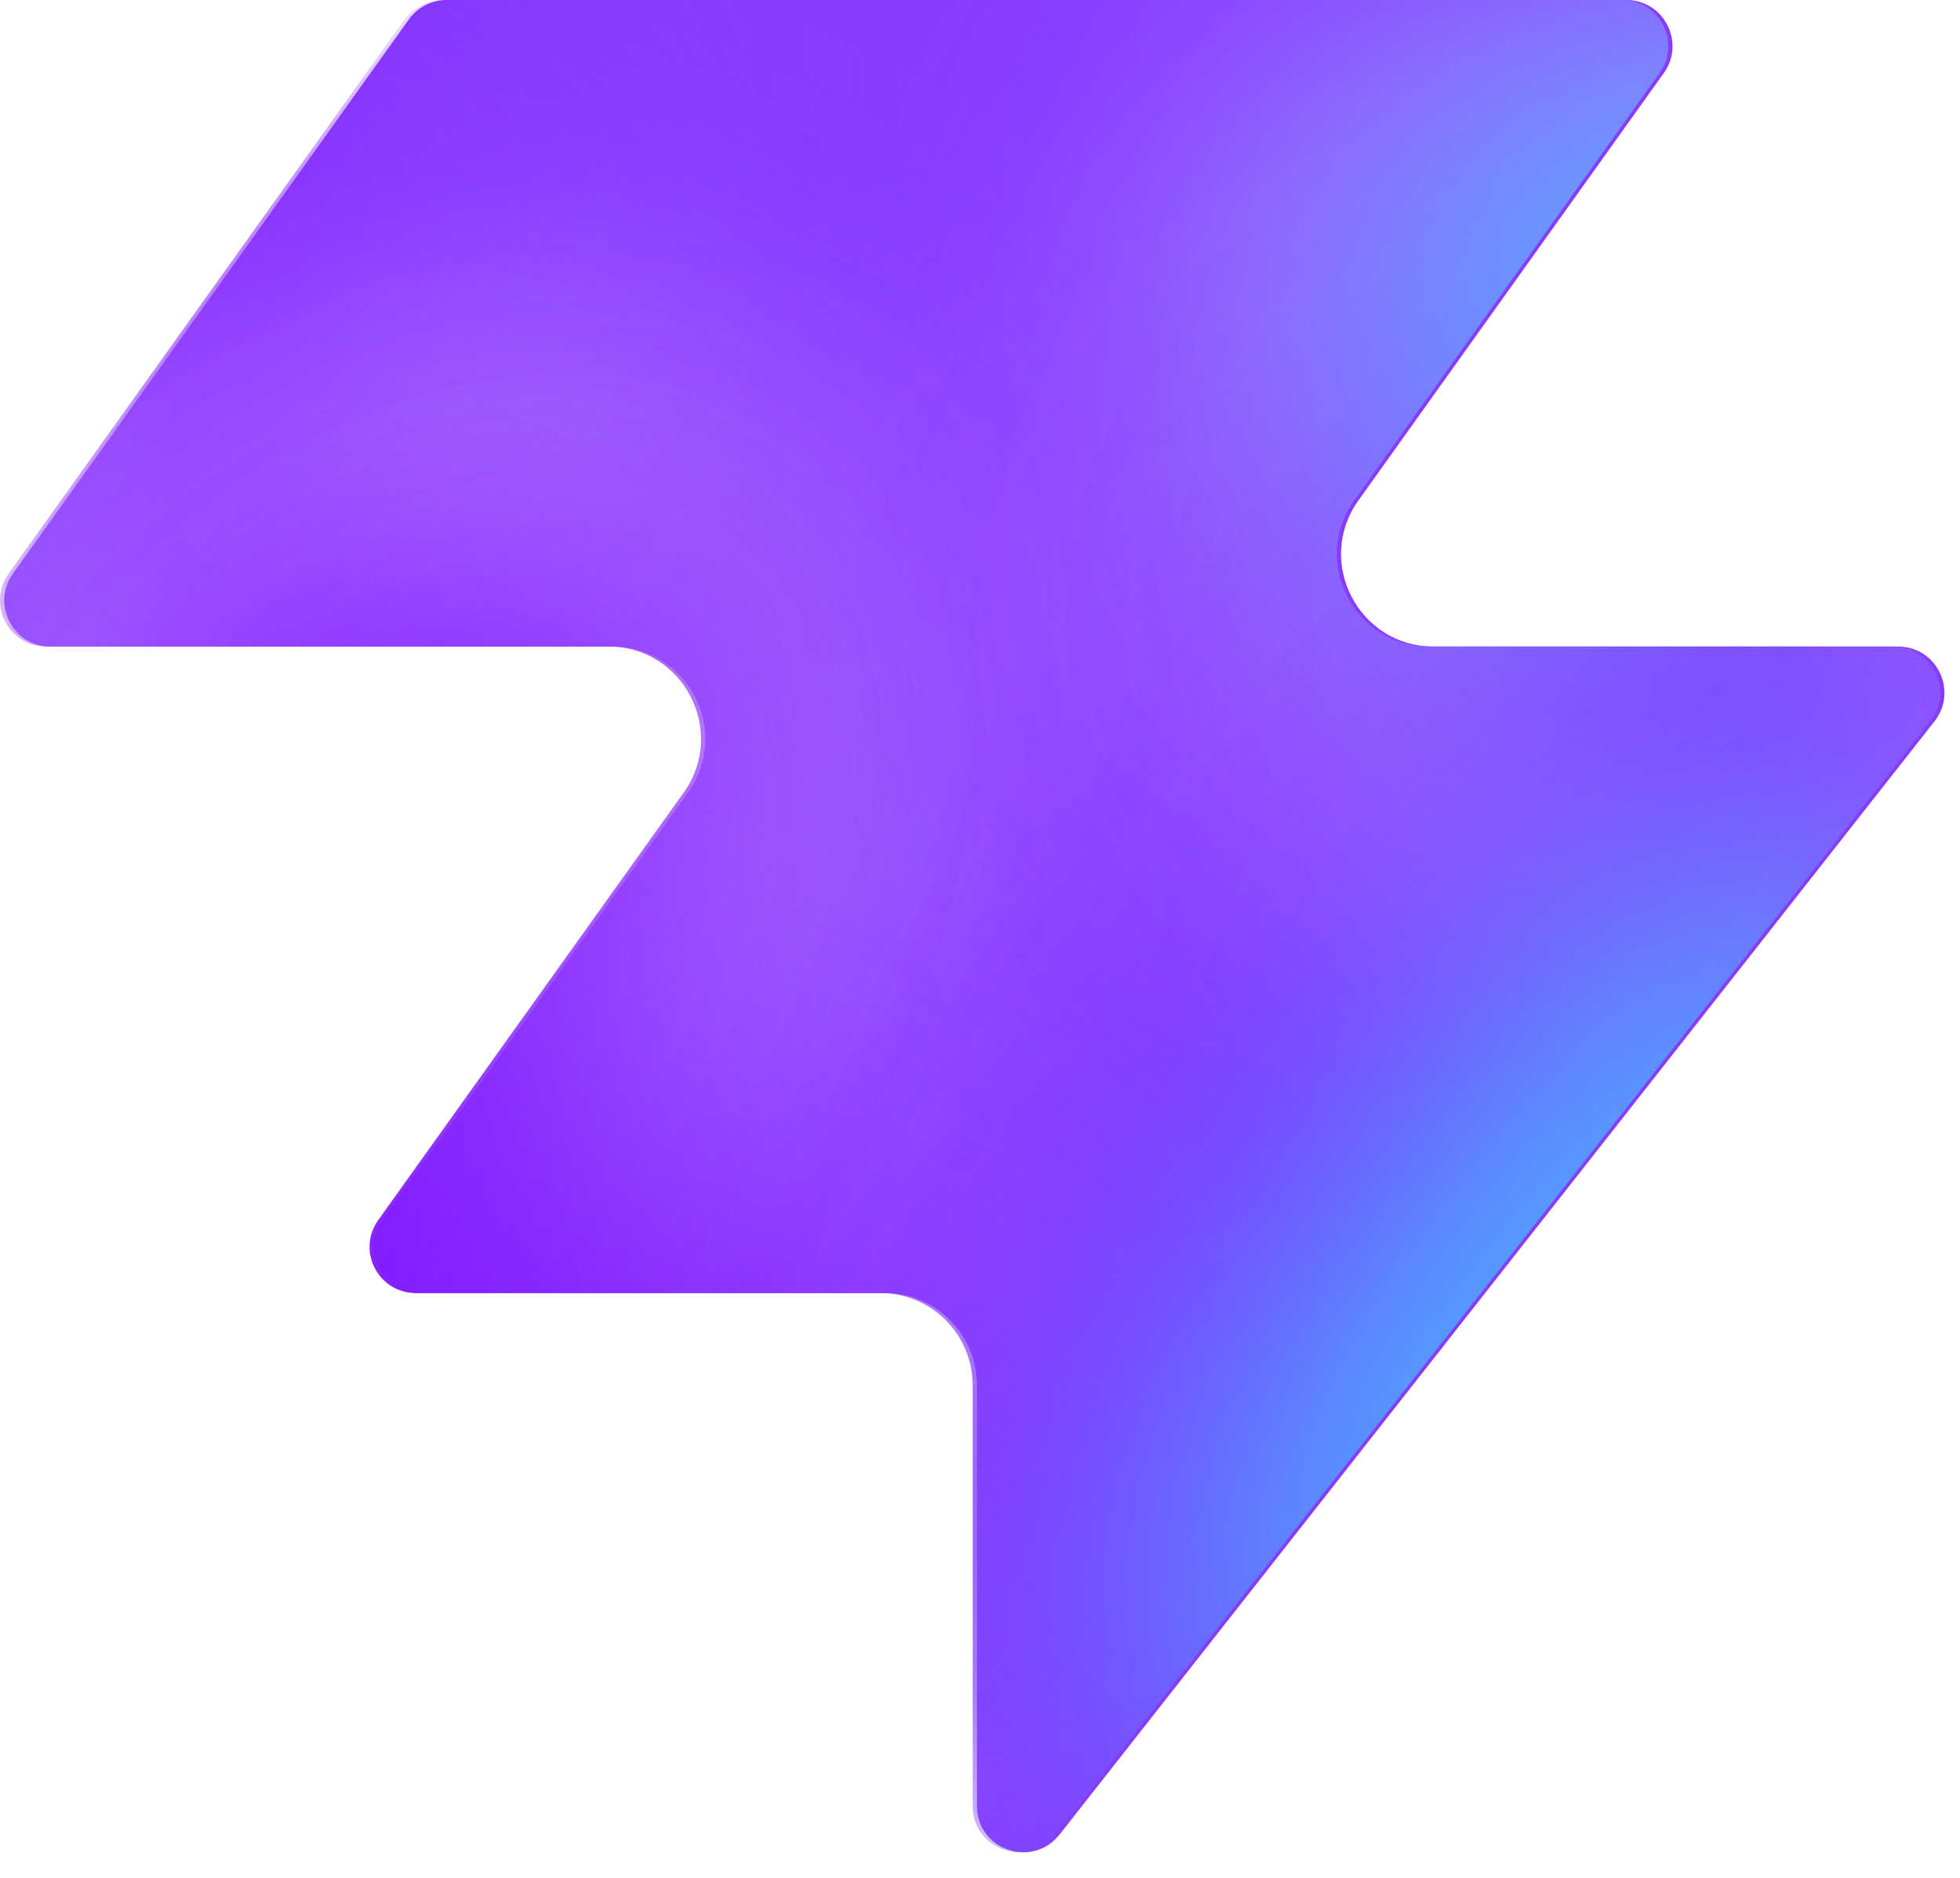
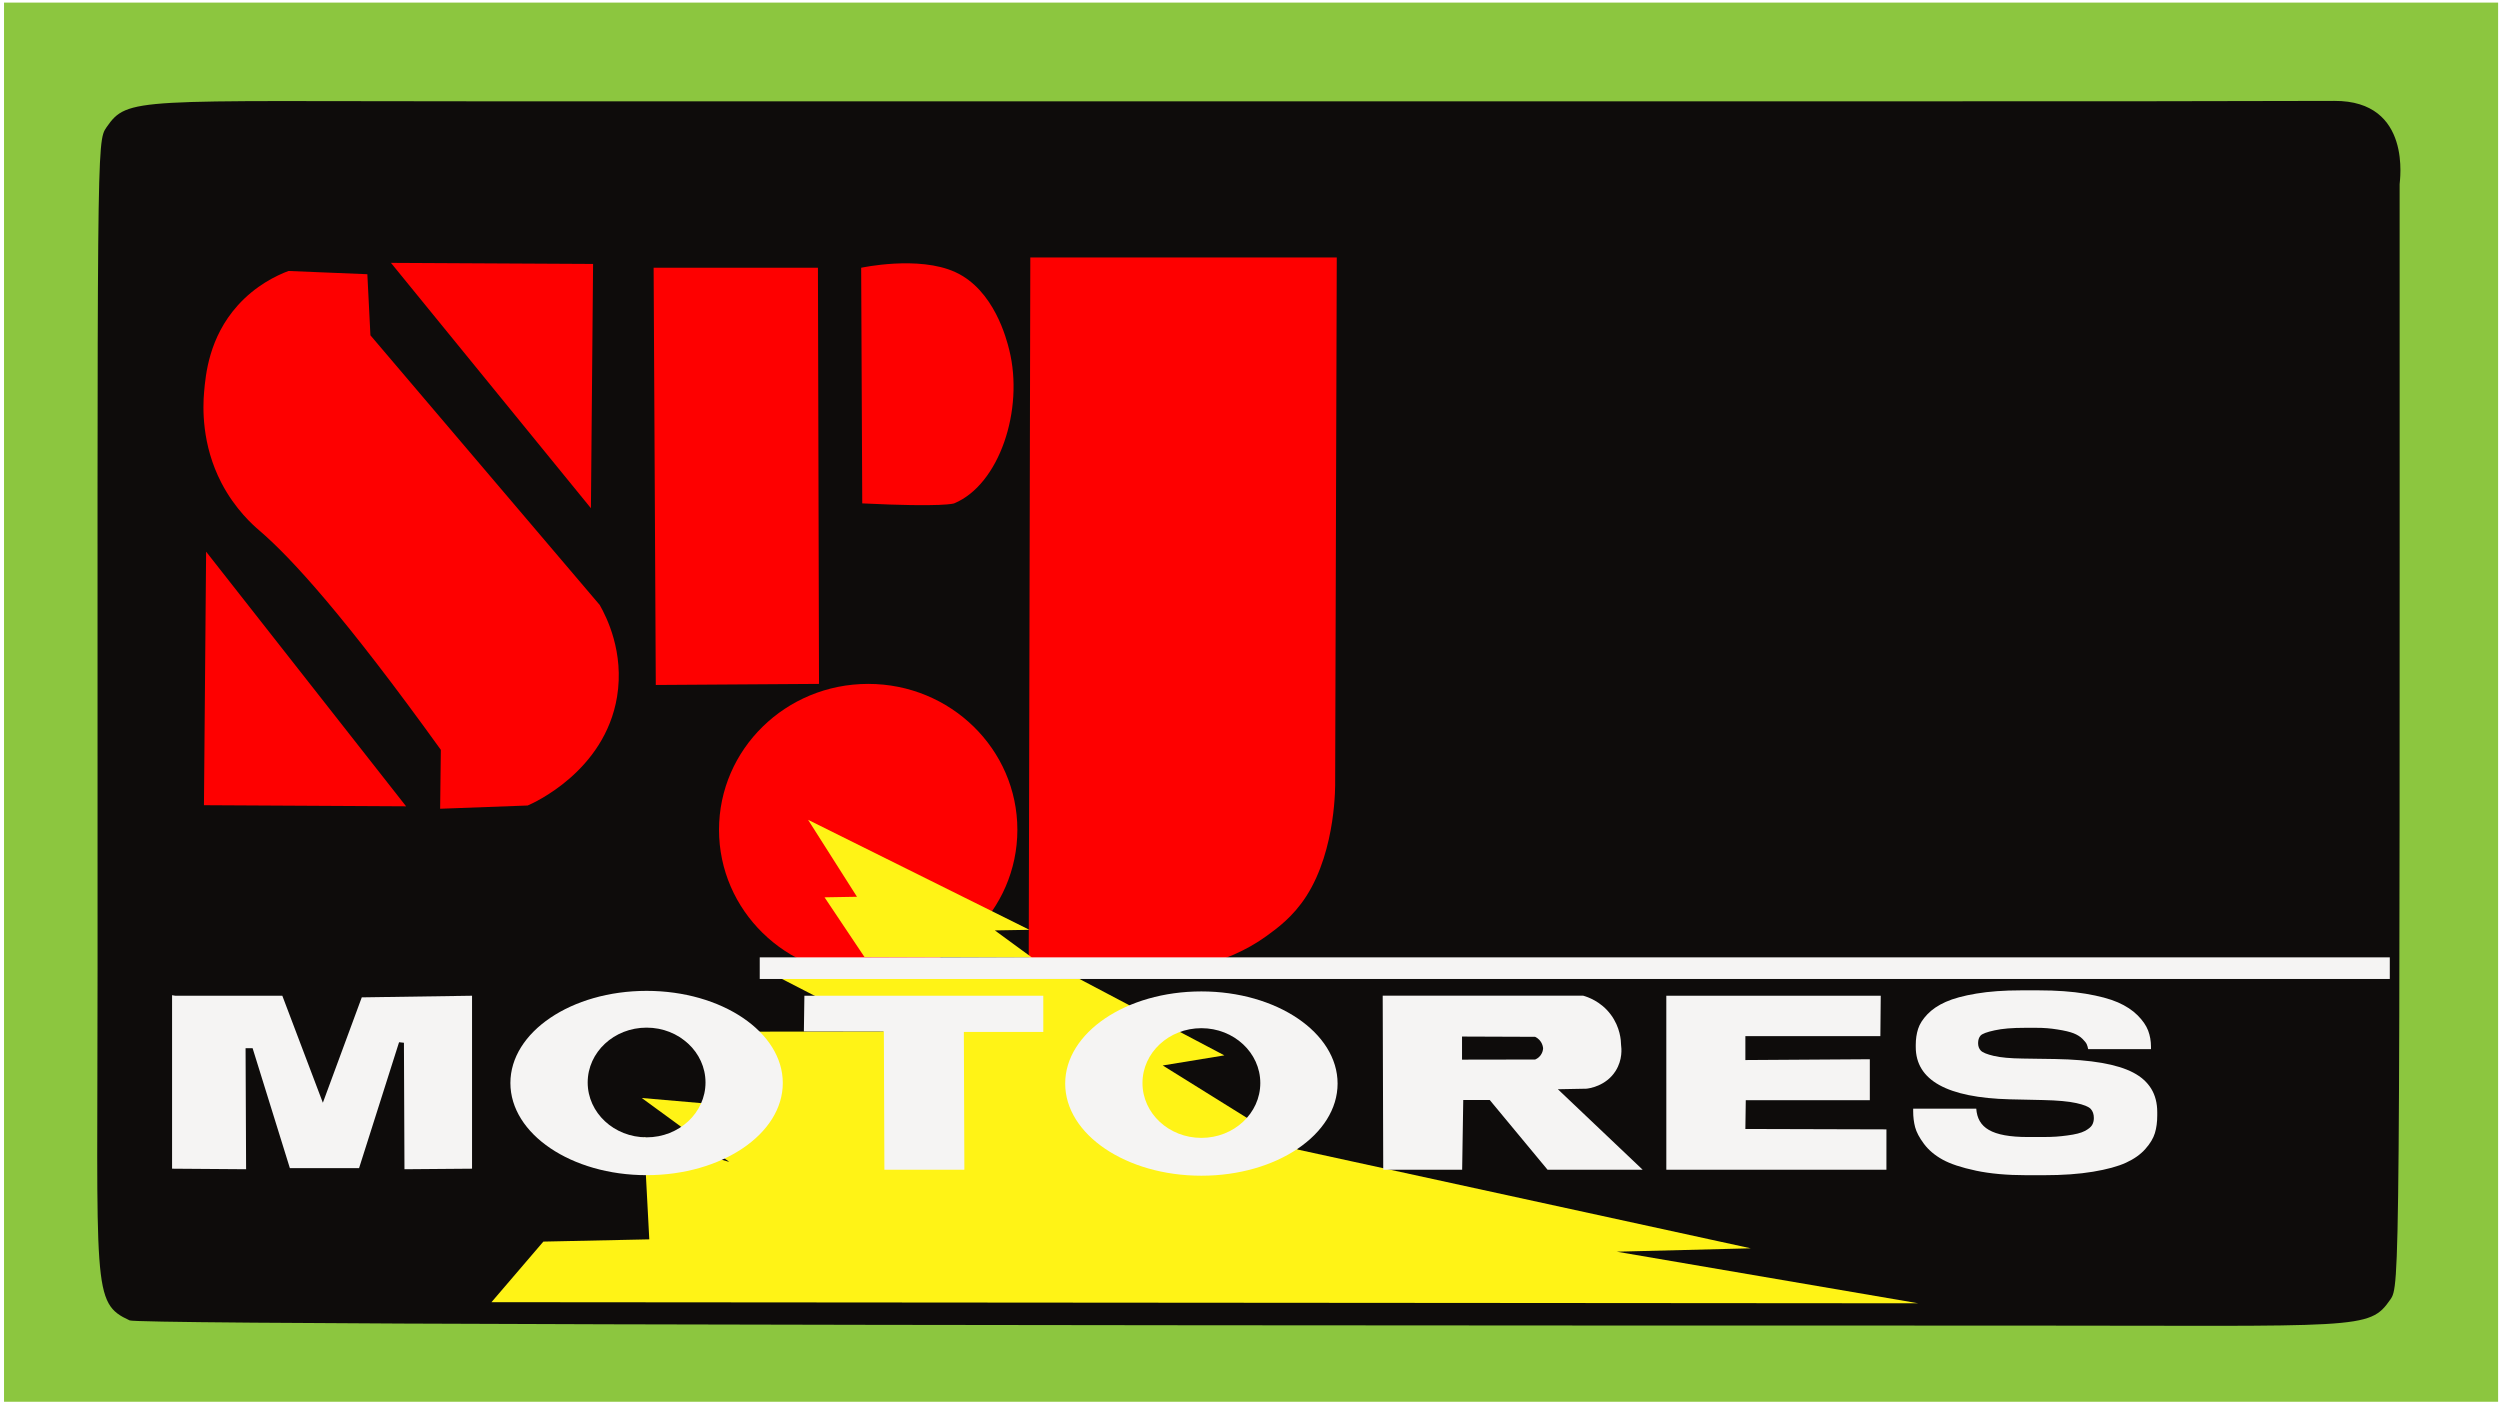
- <svg xmlns="http://www.w3.org/2000/svg" width="48" height="46" fill="none" viewBox="0 0 48 46">
-   <path fill="#863bff" d="M25.946 44.938c-.664.845-2.021.375-2.021-.698V33.937a2.26 2.26 0 0 0-2.262-2.262H10.287c-.92 0-1.456-1.04-.92-1.788l7.48-10.471c1.07-1.497 0-3.578-1.842-3.578H1.237c-.92 0-1.456-1.04-.92-1.788L10.013.474c.214-.297.556-.474.92-.474h28.894c.92 0 1.456 1.04.92 1.788l-7.48 10.471c-1.07 1.498 0 3.579 1.842 3.579h11.377c.943 0 1.473 1.088.89 1.83L25.947 44.94z" style="fill:#863bff;fill:color(display-p3 .525 .23 1);fill-opacity:1" />
-   <mask id="a" width="48" height="46" x="0" y="0" maskUnits="userSpaceOnUse" style="mask-type:alpha">
-     <path fill="#000" d="M25.842 44.938c-.664.844-2.021.375-2.021-.698V33.937a2.26 2.26 0 0 0-2.262-2.262H10.183c-.92 0-1.456-1.04-.92-1.788l7.48-10.471c1.07-1.498 0-3.579-1.842-3.579H1.133c-.92 0-1.456-1.04-.92-1.787L9.91.473c.214-.297.556-.474.92-.474h28.894c.92 0 1.456 1.04.92 1.788l-7.48 10.471c-1.07 1.498 0 3.578 1.842 3.578h11.377c.943 0 1.473 1.088.89 1.832L25.843 44.94z" style="fill:#000;fill-opacity:1" />
-   </mask>
-   <g mask="url(#a)">
-     <g filter="url(#b)">
-       <ellipse cx="5.508" cy="14.704" fill="#ede6ff" rx="5.508" ry="14.704" style="fill:#ede6ff;fill:color(display-p3 .927 .903 1);fill-opacity:1" transform="matrix(.00324 1 1 -.00324 -4.47 31.516)" />
-     </g>
-     <g filter="url(#c)">
-       <ellipse cx="10.399" cy="29.851" fill="#ede6ff" rx="10.399" ry="29.851" style="fill:#ede6ff;fill:color(display-p3 .927 .903 1);fill-opacity:1" transform="matrix(.00324 1 1 -.00324 -39.328 7.883)" />
-     </g>
-     <g filter="url(#d)">
-       <ellipse cx="5.508" cy="30.487" fill="#7e14ff" rx="5.508" ry="30.487" style="fill:#7e14ff;fill:color(display-p3 .492 .077 1);fill-opacity:1" transform="rotate(89.814 -25.913 -14.639)scale(1 -1)" />
-     </g>
-     <g filter="url(#e)">
-       <ellipse cx="5.508" cy="30.599" fill="#7e14ff" rx="5.508" ry="30.599" style="fill:#7e14ff;fill:color(display-p3 .492 .077 1);fill-opacity:1" transform="rotate(89.814 -32.644 -3.334)scale(1 -1)" />
-     </g>
-     <g filter="url(#f)">
-       <ellipse cx="5.508" cy="30.599" fill="#7e14ff" rx="5.508" ry="30.599" style="fill:#7e14ff;fill:color(display-p3 .492 .077 1);fill-opacity:1" transform="matrix(.00324 1 1 -.00324 -34.34 30.47)" />
-     </g>
-     <g filter="url(#g)">
-       <ellipse cx="14.072" cy="22.078" fill="#ede6ff" rx="14.072" ry="22.078" style="fill:#ede6ff;fill:color(display-p3 .927 .903 1);fill-opacity:1" transform="rotate(93.35 24.506 48.493)scale(-1 1)" />
-     </g>
-     <g filter="url(#h)">
-       <ellipse cx="3.47" cy="21.501" fill="#7e14ff" rx="3.47" ry="21.501" style="fill:#7e14ff;fill:color(display-p3 .492 .077 1);fill-opacity:1" transform="rotate(89.009 28.708 47.59)scale(-1 1)" />
-     </g>
-     <g filter="url(#i)">
-       <ellipse cx="3.47" cy="21.501" fill="#7e14ff" rx="3.47" ry="21.501" style="fill:#7e14ff;fill:color(display-p3 .492 .077 1);fill-opacity:1" transform="rotate(89.009 28.708 47.59)scale(-1 1)" />
-     </g>
-     <g filter="url(#j)">
-       <ellipse cx=".387" cy="8.972" fill="#7e14ff" rx="4.407" ry="29.108" style="fill:#7e14ff;fill:color(display-p3 .492 .077 1);fill-opacity:1" transform="rotate(39.51 .387 8.972)" />
-     </g>
-     <g filter="url(#k)">
-       <ellipse cx="47.523" cy="-6.092" fill="#7e14ff" rx="4.407" ry="29.108" style="fill:#7e14ff;fill:color(display-p3 .492 .077 1);fill-opacity:1" transform="rotate(37.892 47.523 -6.092)" />
-     </g>
-     <g filter="url(#l)">
-       <ellipse cx="41.412" cy="6.333" fill="#47bfff" rx="5.971" ry="9.665" style="fill:#47bfff;fill:color(display-p3 .28 .748 1);fill-opacity:1" transform="rotate(37.892 41.412 6.333)" />
-     </g>
-     <g filter="url(#m)">
-       <ellipse cx="-1.879" cy="38.332" fill="#7e14ff" rx="4.407" ry="29.108" style="fill:#7e14ff;fill:color(display-p3 .492 .077 1);fill-opacity:1" transform="rotate(37.892 -1.88 38.332)" />
-     </g>
-     <g filter="url(#n)">
-       <ellipse cx="-1.879" cy="38.332" fill="#7e14ff" rx="4.407" ry="29.108" style="fill:#7e14ff;fill:color(display-p3 .492 .077 1);fill-opacity:1" transform="rotate(37.892 -1.88 38.332)" />
-     </g>
-     <g filter="url(#o)">
-       <ellipse cx="35.651" cy="29.907" fill="#7e14ff" rx="4.407" ry="29.108" style="fill:#7e14ff;fill:color(display-p3 .492 .077 1);fill-opacity:1" transform="rotate(37.892 35.651 29.907)" />
-     </g>
-     <g filter="url(#p)">
-       <ellipse cx="38.418" cy="32.4" fill="#47bfff" rx="5.971" ry="15.297" style="fill:#47bfff;fill:color(display-p3 .28 .748 1);fill-opacity:1" transform="rotate(37.892 38.418 32.4)" />
-     </g>
-   </g>
+ <svg xmlns="http://www.w3.org/2000/svg" id="Camada_1" data-name="Camada 1" viewBox="0 0 1366 768">
  <defs>
-     <filter id="b" width="60.045" height="41.654" x="-19.77" y="16.149" color-interpolation-filters="sRGB" filterUnits="userSpaceOnUse">
-       <feFlood flood-opacity="0" result="BackgroundImageFix" />
-       <feBlend in="SourceGraphic" in2="BackgroundImageFix" result="shape" />
-       <feGaussianBlur result="effect1_foregroundBlur_2002_17158" stdDeviation="7.659" />
-     </filter>
-     <filter id="c" width="90.34" height="51.437" x="-54.613" y="-7.533" color-interpolation-filters="sRGB" filterUnits="userSpaceOnUse">
-       <feFlood flood-opacity="0" result="BackgroundImageFix" />
-       <feBlend in="SourceGraphic" in2="BackgroundImageFix" result="shape" />
-       <feGaussianBlur result="effect1_foregroundBlur_2002_17158" stdDeviation="7.659" />
-     </filter>
-     <filter id="d" width="79.355" height="29.4" x="-49.64" y="2.03" color-interpolation-filters="sRGB" filterUnits="userSpaceOnUse">
-       <feFlood flood-opacity="0" result="BackgroundImageFix" />
-       <feBlend in="SourceGraphic" in2="BackgroundImageFix" result="shape" />
-       <feGaussianBlur result="effect1_foregroundBlur_2002_17158" stdDeviation="4.596" />
-     </filter>
-     <filter id="e" width="79.579" height="29.4" x="-45.045" y="20.029" color-interpolation-filters="sRGB" filterUnits="userSpaceOnUse">
-       <feFlood flood-opacity="0" result="BackgroundImageFix" />
-       <feBlend in="SourceGraphic" in2="BackgroundImageFix" result="shape" />
-       <feGaussianBlur result="effect1_foregroundBlur_2002_17158" stdDeviation="4.596" />
-     </filter>
-     <filter id="f" width="79.579" height="29.4" x="-43.513" y="21.178" color-interpolation-filters="sRGB" filterUnits="userSpaceOnUse">
-       <feFlood flood-opacity="0" result="BackgroundImageFix" />
-       <feBlend in="SourceGraphic" in2="BackgroundImageFix" result="shape" />
-       <feGaussianBlur result="effect1_foregroundBlur_2002_17158" stdDeviation="4.596" />
-     </filter>
-     <filter id="g" width="74.749" height="58.852" x="15.756" y="-17.901" color-interpolation-filters="sRGB" filterUnits="userSpaceOnUse">
-       <feFlood flood-opacity="0" result="BackgroundImageFix" />
-       <feBlend in="SourceGraphic" in2="BackgroundImageFix" result="shape" />
-       <feGaussianBlur result="effect1_foregroundBlur_2002_17158" stdDeviation="7.659" />
-     </filter>
-     <filter id="h" width="61.377" height="25.362" x="23.548" y="2.284" color-interpolation-filters="sRGB" filterUnits="userSpaceOnUse">
-       <feFlood flood-opacity="0" result="BackgroundImageFix" />
-       <feBlend in="SourceGraphic" in2="BackgroundImageFix" result="shape" />
-       <feGaussianBlur result="effect1_foregroundBlur_2002_17158" stdDeviation="4.596" />
-     </filter>
-     <filter id="i" width="61.377" height="25.362" x="23.548" y="2.284" color-interpolation-filters="sRGB" filterUnits="userSpaceOnUse">
-       <feFlood flood-opacity="0" result="BackgroundImageFix" />
-       <feBlend in="SourceGraphic" in2="BackgroundImageFix" result="shape" />
-       <feGaussianBlur result="effect1_foregroundBlur_2002_17158" stdDeviation="4.596" />
-     </filter>
-     <filter id="j" width="56.045" height="63.649" x="-27.636" y="-22.853" color-interpolation-filters="sRGB" filterUnits="userSpaceOnUse">
-       <feFlood flood-opacity="0" result="BackgroundImageFix" />
-       <feBlend in="SourceGraphic" in2="BackgroundImageFix" result="shape" />
-       <feGaussianBlur result="effect1_foregroundBlur_2002_17158" stdDeviation="4.596" />
-     </filter>
-     <filter id="k" width="54.814" height="64.646" x="20.116" y="-38.415" color-interpolation-filters="sRGB" filterUnits="userSpaceOnUse">
-       <feFlood flood-opacity="0" result="BackgroundImageFix" />
-       <feBlend in="SourceGraphic" in2="BackgroundImageFix" result="shape" />
-       <feGaussianBlur result="effect1_foregroundBlur_2002_17158" stdDeviation="4.596" />
-     </filter>
-     <filter id="l" width="33.541" height="35.313" x="24.641" y="-11.323" color-interpolation-filters="sRGB" filterUnits="userSpaceOnUse">
-       <feFlood flood-opacity="0" result="BackgroundImageFix" />
-       <feBlend in="SourceGraphic" in2="BackgroundImageFix" result="shape" />
-       <feGaussianBlur result="effect1_foregroundBlur_2002_17158" stdDeviation="4.596" />
-     </filter>
-     <filter id="m" width="54.814" height="64.646" x="-29.286" y="6.009" color-interpolation-filters="sRGB" filterUnits="userSpaceOnUse">
-       <feFlood flood-opacity="0" result="BackgroundImageFix" />
-       <feBlend in="SourceGraphic" in2="BackgroundImageFix" result="shape" />
-       <feGaussianBlur result="effect1_foregroundBlur_2002_17158" stdDeviation="4.596" />
-     </filter>
-     <filter id="n" width="54.814" height="64.646" x="-29.286" y="6.009" color-interpolation-filters="sRGB" filterUnits="userSpaceOnUse">
-       <feFlood flood-opacity="0" result="BackgroundImageFix" />
-       <feBlend in="SourceGraphic" in2="BackgroundImageFix" result="shape" />
-       <feGaussianBlur result="effect1_foregroundBlur_2002_17158" stdDeviation="4.596" />
-     </filter>
-     <filter id="o" width="54.814" height="64.646" x="8.244" y="-2.416" color-interpolation-filters="sRGB" filterUnits="userSpaceOnUse">
-       <feFlood flood-opacity="0" result="BackgroundImageFix" />
-       <feBlend in="SourceGraphic" in2="BackgroundImageFix" result="shape" />
-       <feGaussianBlur result="effect1_foregroundBlur_2002_17158" stdDeviation="4.596" />
-     </filter>
-     <filter id="p" width="39.409" height="43.623" x="18.713" y="10.588" color-interpolation-filters="sRGB" filterUnits="userSpaceOnUse">
-       <feFlood flood-opacity="0" result="BackgroundImageFix" />
-       <feBlend in="SourceGraphic" in2="BackgroundImageFix" result="shape" />
-       <feGaussianBlur result="effect1_foregroundBlur_2002_17158" stdDeviation="4.596" />
-     </filter>
+     <style>
+       .cls-1 {
+         fill: #8cc63f;
+       }
+ 
+       .cls-2, .cls-3 {
+         fill-rule: evenodd;
+       }
+ 
+       .cls-2, .cls-4 {
+         fill: #f5f4f3;
+       }
+ 
+       .cls-3 {
+         fill: #0e0c0b;
+       }
+ 
+       .cls-5 {
+         fill: #fe0000;
+       }
+ 
+       .cls-6 {
+         fill: #fff316;
+       }
+     </style>
  </defs>
+   <rect class="cls-1" x="2.2" y="1.42" width="1362.77" height="764.5" />
+   <path class="cls-3" d="M1311.16,100.62c.08,600.9.16,601.89-5.1,609.47-11.62,16.73-15.8,14.22-203.64,14.21q-1023.72,0-1031.56-2.83c-20.84-9.58-17.55-16.4-17.55-192.51,0-450.38-.65-451.4,4.88-459.4,11.56-16.73,15.78-14.2,203.65-14.2,652.52,0,938.04.13,1013.64-.23,42.89-.2,35.63,44.38,35.68,45.49Z" />
+   <path class="cls-5" d="M112.62,301.43l-1.18,138.53c36.82.2,73.63.41,110.45.61" />
+   <path class="cls-5" d="M200.71,149.83h0s-16.87-.69-43.12-1.77c-6.62,2.53-17.89,7.88-27.76,18.9-15.68,17.5-17.47,37.71-18.31,47.25-.73,8.29-1.41,28.7,9.45,49.61,7.59,14.62,17.51,23.29,20.67,25.99,17.55,14.97,46.92,47.24,99.23,119.9-.13,10.73-.26,21.46-.38,32.19,15.95-.59,31.89-1.18,47.84-1.77,2.95-1.25,42.06-18.57,48.82-59.36,4.04-24.43-5.77-43.72-9.45-50.2-41.77-49.12-83.53-98.24-125.3-147.36h0s-1.68-33.37-1.68-33.37Z" />
+   <path class="cls-5" d="M322.88,277.7l1.18-133.48c-36.82-.2-73.63-.39-110.45-.59" />
+   <ellipse class="cls-5" cx="474.38" cy="453.41" rx="81.51" ry="79.73" />
+   <path class="cls-5" d="M562.96,140.68s57.87,0,167.45,0c-.57,186.97-.88,286.92-.88,286.92h0s.8,36.34-15.78,62.11c-7.23,11.23-15.82,17.46-21.92,21.87-43.88,31.77-117.6,21.13-129.75,19.24.57-255.59.88-390.14.88-390.14h0Z" />
+   <polygon class="cls-5" points="357.14 146.29 446.92 146.29 447.51 373.68 358.32 374.27 357.14 146.29" />
+   <path class="cls-5" d="M470.54,146.29h0s.2,43.7.59,128.76h0c44.87,2.21,50.2,0,50.2,0,24.69-10.22,38.27-51.16,30.12-83.87-1.41-5.67-8.16-32.76-29.53-42.52-20.05-9.16-51.38-2.36-51.38-2.36Z" />
+   <path class="cls-6" d="M589.85,534.92c26.38,13.91,52.76,27.82,79.14,41.73l-33.67,5.52,73.83,45.97,247.47,53.94-73.24,1.84,164.78,28.2-779.62-.61,28.35-33.1,57.88-1.23-2.95-55.78,46.66,13.48-47.84-34.94,70.87,6.13-53.16-42.29c38.19-.07,76.39-.14,114.58-.21-18.9-9.74-37.8-19.48-56.7-29.21l55.52-.61c36.03.39,72.06.79,108.08,1.18Z" />
+   <polygon class="cls-6" points="472.35 522.91 563.92 523.25 543.58 508.37 562.48 508.05 441.54 447.95 468.25 489.99 450.53 490.3 472.35 522.91" />
+   <polyline class="cls-2" points="95.79 544.07 154.26 544.07 176.41 602.54 197.67 544.96 257.92 544.07 257.92 638.57 221 638.87 220.71 569.76 218.05 569.47 196.19 638.28 158.39 638.28 138.02 572.72 134.18 572.72 134.47 638.87 94.02 638.57 94.02 543.78" />
+   <path class="cls-4" d="M353.3,541.41c-41.1,0-74.42,22.54-74.42,50.35s33.32,50.35,74.42,50.35,74.42-22.54,74.42-50.35-33.32-50.35-74.42-50.35ZM353.3,621.44c-17.78,0-32.19-13.42-32.19-29.97s14.41-29.97,32.19-29.97,32.19,13.42,32.19,29.97-14.41,29.97-32.19,29.97Z" />
+   <polygon class="cls-4" points="570.06 563.86 526.65 563.86 526.93 639.16 483.23 639.16 482.94 563.56 439.24 563.56 439.52 544.07 570.05 544.07 570.06 563.86" />
+   <path class="cls-4" d="M656.44,541.71c-41.1,0-74.42,22.54-74.42,50.35s33.32,50.35,74.42,50.35,74.42-22.54,74.42-50.35-33.32-50.35-74.42-50.35ZM656.44,621.74c-17.78,0-32.19-13.42-32.19-29.97s14.41-29.97,32.19-29.97,32.19,13.42,32.19,29.97-14.41,29.97-32.19,29.97Z" />
+   <path class="cls-4" d="M851.2,595.16c5.22-.1,10.43-.2,15.65-.3,1.24-.13,10.64-1.3,15.95-9.75,3.84-6.11,3.21-12.34,2.95-14.18-.04-2.47-.46-9.63-5.61-16.54-5.46-7.32-12.76-9.69-15.07-10.34h-109.56l.29,95.09h43.12l.6-38.1h14.47l31.59,38.1h51.97c-15.45-14.67-30.9-29.33-46.35-44ZM841.82,576.56c-1.08,1.48-2.45,2.13-3.03,2.36-13.31.02-26.63.05-39.94.07v-12.62c13.31.05,26.63.1,39.94.15.63.3,2.06,1.08,3.14,2.73.94,1.45,1.16,2.85,1.22,3.54-.03.62-.19,2.21-1.33,3.77Z" />
+   <polygon class="cls-4" points="910.47 544.07 910.48 639.16 1030.74 639.16 1030.75 617.09 953.67 616.87 953.89 601.14 1021.67 601.14 1021.67 578.77 953.67 579.21 953.67 566.15 1027.43 566.15 1027.64 544.07 910.47 544.07" />
+   <path class="cls-4" d="M1079.55,639.62c-7.85-1.66-13.9-3.67-18.16-6.03-4.25-2.36-7.64-5.23-10.14-8.59-2.51-3.37-4.11-6.4-4.83-9.11-.71-2.71-1.06-5.6-1.06-8.66v-1.44h34.47c.75,10.32,8.2,15.48,28.34,15.48h7.67c6.62,0,9.43-.29,13.78-.86,4.35-.56,7.52-1.38,9.5-2.43,1.98-1.04,3.31-2.12,3.97-3.21.66-1.1.99-2.39.99-3.87,0-2.1-.57-3.76-1.7-4.98-1.14-1.23-3.78-2.3-7.95-3.21-4.16-.92-10.17-1.47-18.02-1.64l-10.4-.23-7.75-.17c-34.33-.88-51.49-10.4-51.49-28.59v-1.18c0-3.15.43-6.05,1.28-8.72.85-2.67,2.55-5.33,5.1-8,2.55-2.67,5.89-4.92,10.01-6.75,4.11-1.84,9.66-3.35,16.67-4.53,7-1.18,15.13-1.77,24.4-1.77h9.79c9.65,0,18.16.62,25.53,1.84,7.37,1.23,13.26,2.8,17.66,4.72,4.4,1.93,7.99,4.29,10.78,7.08,2.79,2.8,4.7,5.58,5.75,8.33,1.04,2.76,1.56,5.71,1.56,8.85v1.31h-34.33c-.19-1.04-.45-1.95-.78-2.69-.33-.75-1.11-1.73-2.34-2.95-1.23-1.23-2.84-2.23-4.82-3.02-1.99-.79-4.94-1.49-8.87-2.1-3.92-.61-6.93-.91-12.13-.91h-4.93c-7.94,0-12.95.46-17.2,1.38-4.25.91-6.83,1.88-7.73,2.89-.89,1.01-1.34,2.38-1.34,4.13,0,1.66.5,3.02,1.49,4.07,1,1.04,3.36,2.01,7.1,2.89,3.73.87,9,1.36,15.82,1.44l7.77.12,9.96.14c19.67.35,33.88,2.82,42.63,7.41,8.74,4.59,13.12,11.78,13.12,21.57v1.84c0,3.59-.42,6.8-1.28,9.64-.85,2.85-2.6,5.75-5.24,8.72-2.65,2.98-6.17,5.47-10.57,7.48-4.39,2.01-10.4,3.65-18.01,4.92-7.61,1.27-16.52,1.9-26.74,1.9h-9.79c-10.49,0-19.66-.83-27.51-2.49Z" />
+   <rect class="cls-4" x="415.12" y="523.1" width="890.66" height="11.81" />
</svg>
